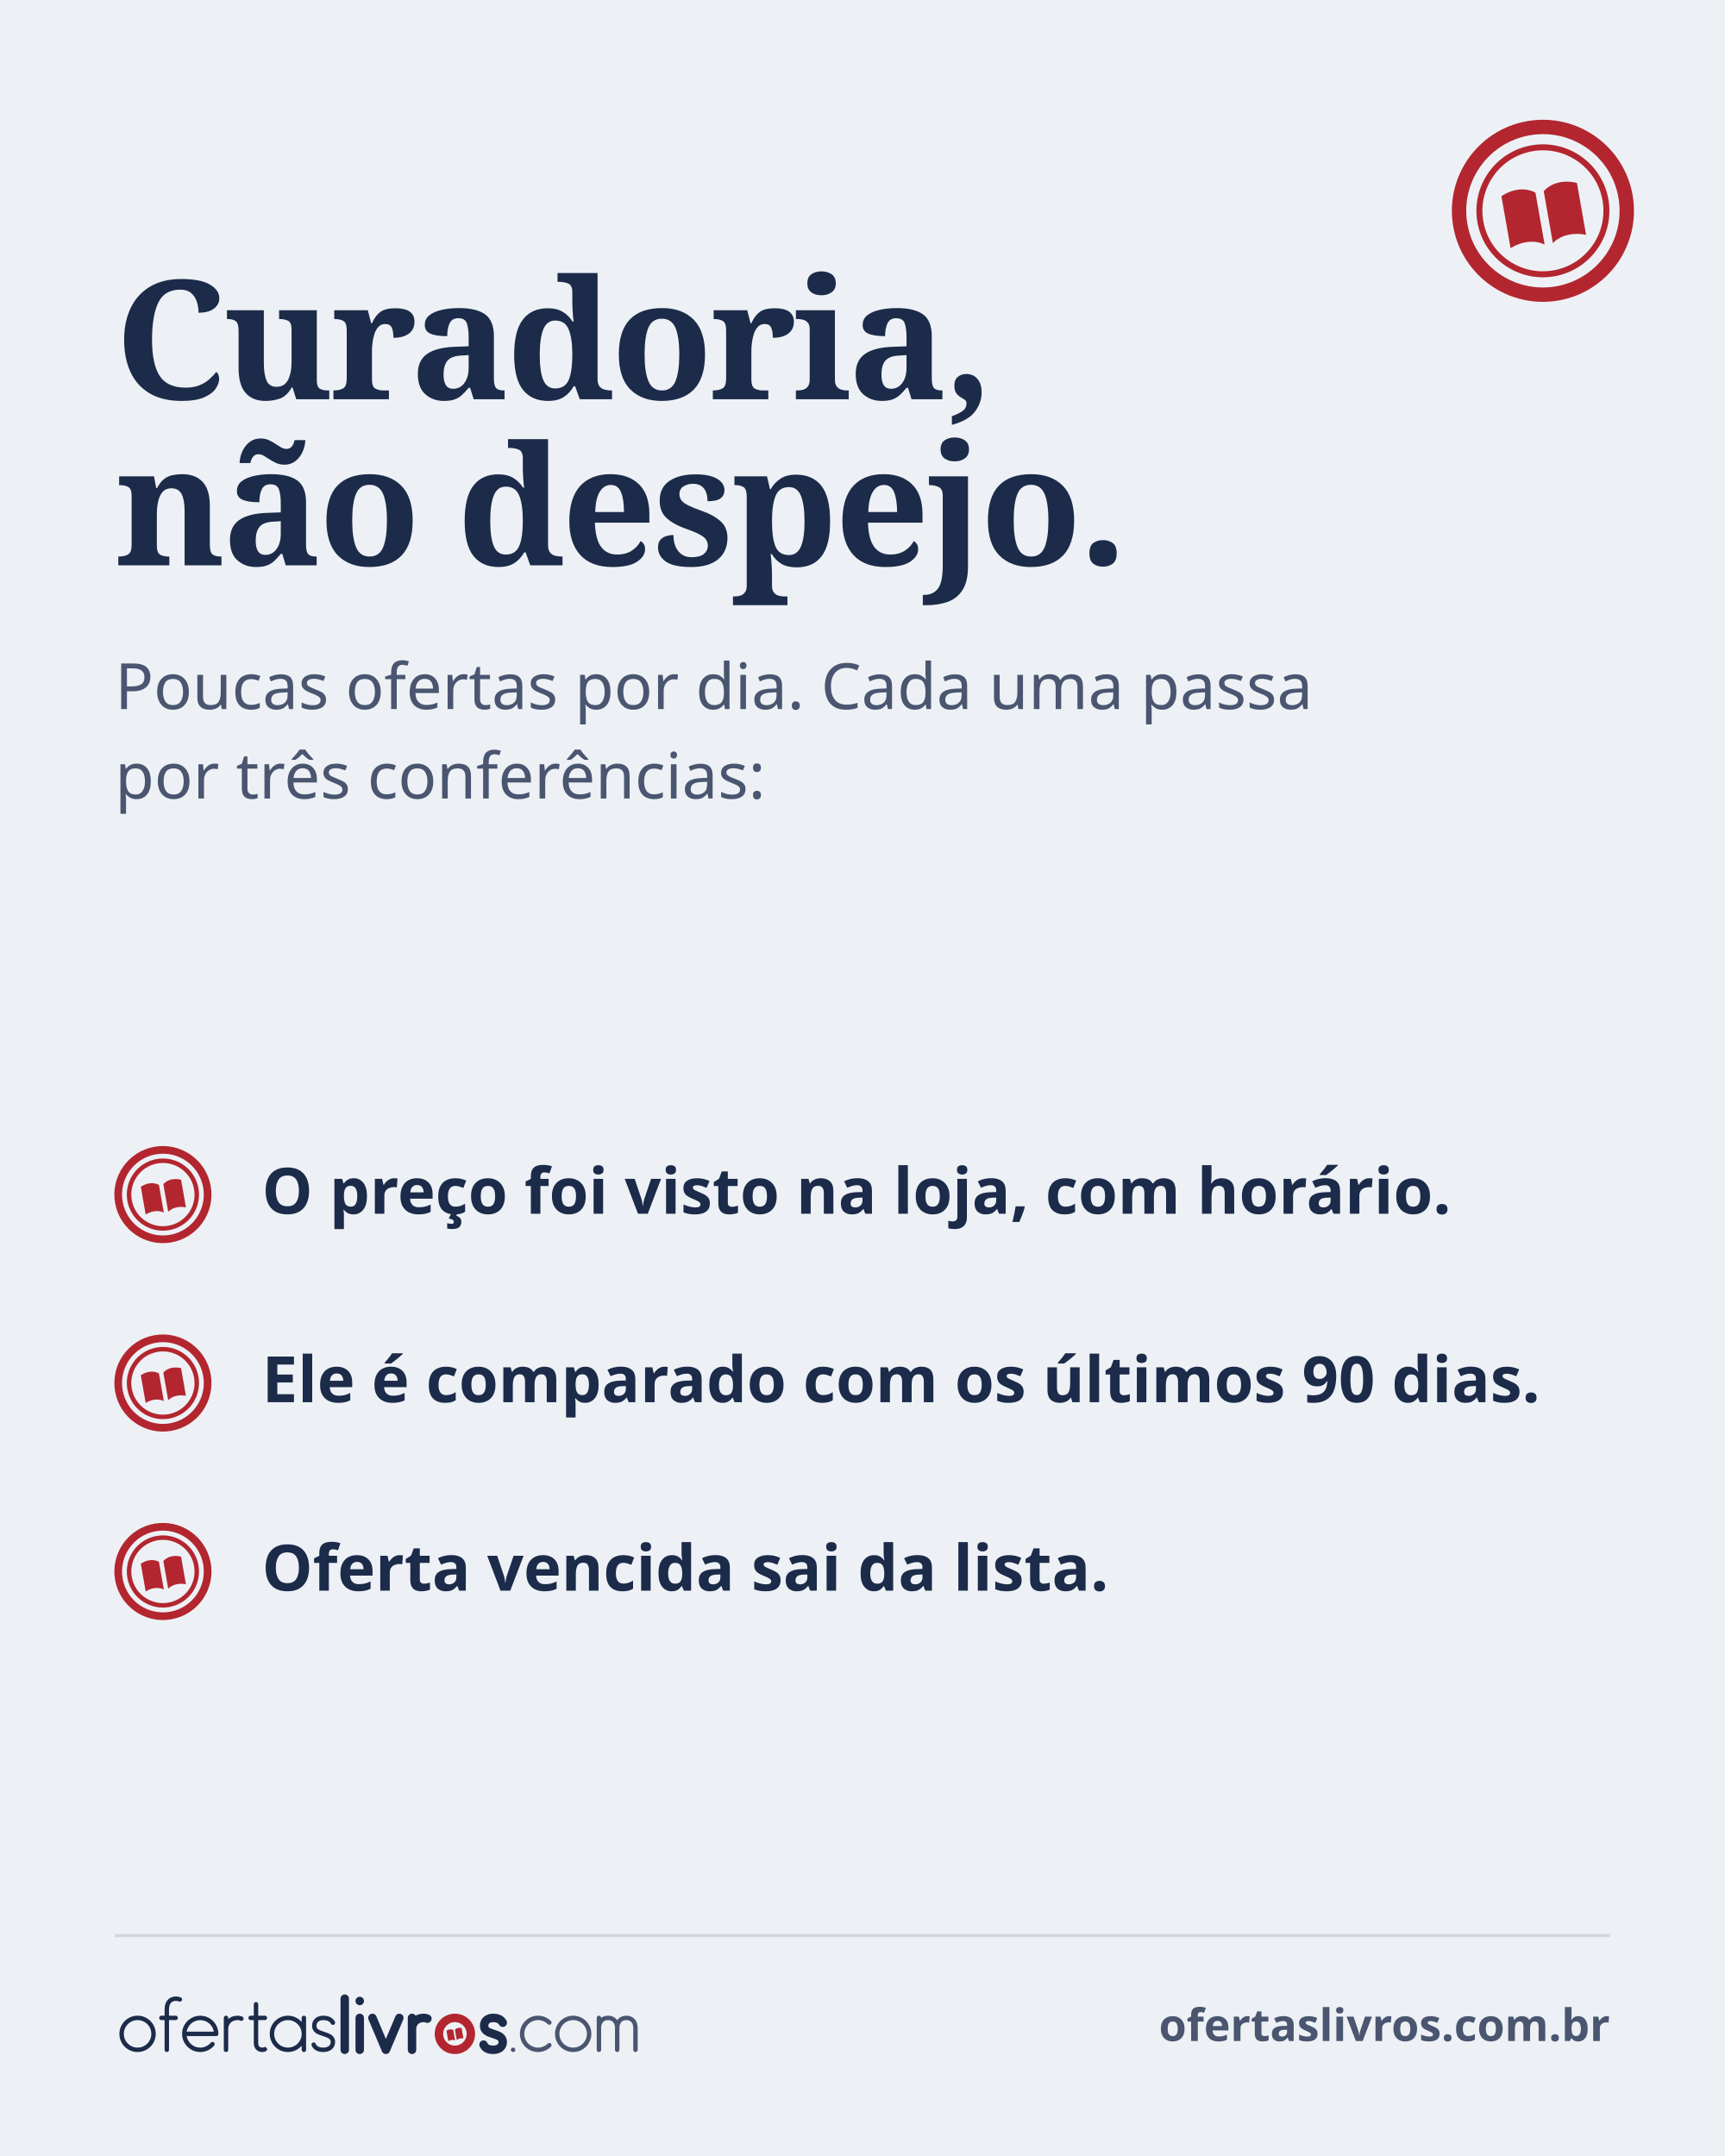
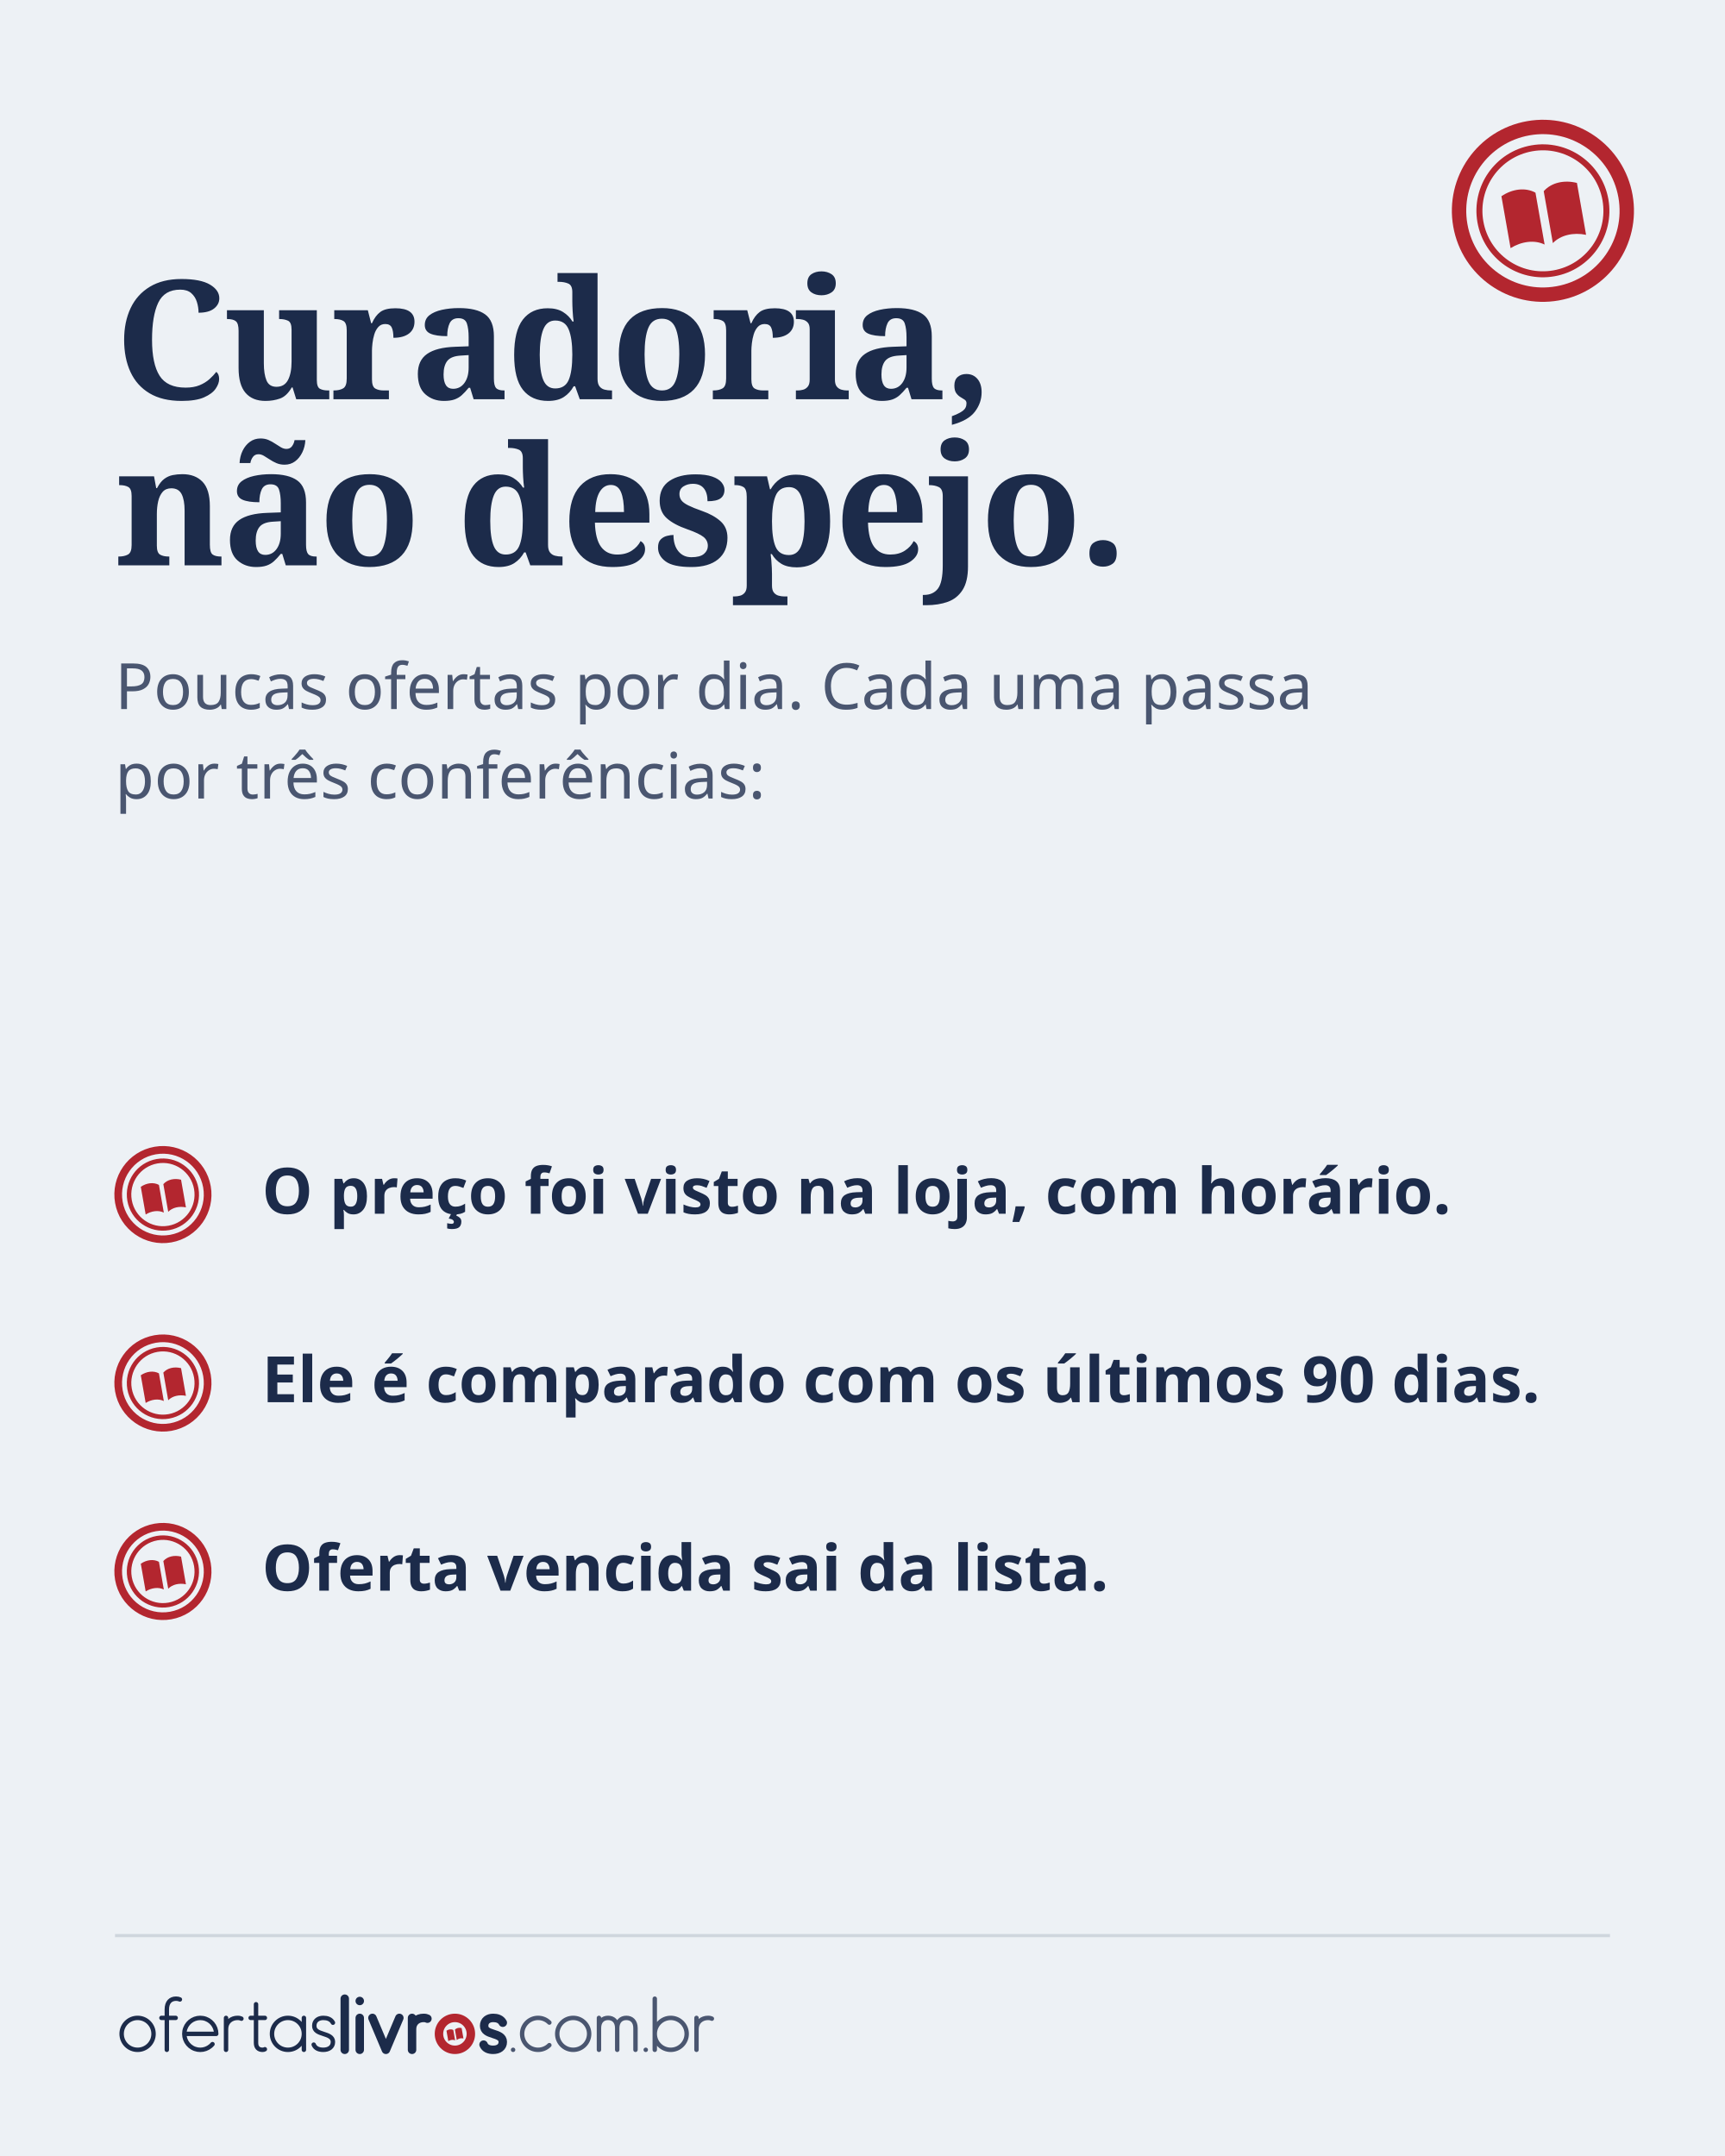
<svg xmlns="http://www.w3.org/2000/svg" width="1080" height="1350" viewBox="0 0 1080 1350" role="img" aria-label="Curadoria, não despejo.">
  <style>
@font-face{font-family:"Fraunces";font-weight:100 900;src:url("../../../../static/fonts/fraunces-latin-full-normal.woff2")}
@font-face{font-family:"Fraunces";font-style:italic;font-weight:100 900;src:url("../../../../static/fonts/fraunces-latin-full-italic.woff2")}
@font-face{font-family:"Outfit";font-weight:100 900;src:url("../../../../static/fonts/outfit-latin-wght-normal.woff2")}
.f{font-family:Fraunces,Charter,Georgia,serif;font-weight:800;font-variation-settings:"SOFT" 100,"WONK" 1;letter-spacing:-.02em}
.fi{font-family:Fraunces,Charter,Georgia,serif;font-style:italic;font-weight:400;font-variation-settings:"SOFT" 100,"WONK" 1}
.s{font-family:Outfit,system-ui,sans-serif}
.up{text-transform:uppercase;letter-spacing:.06em}
</style>
  <rect width="1080" height="1350" fill="#edf1f5" />
  <g transform="translate(906.0 72.0) scale(3.75) rotate(-10 16 16)">
    <circle cx="16" cy="16" r="14" fill="none" stroke="#b3262f" stroke-width="2.4" />
    <circle cx="16" cy="16" r="10.6" fill="none" stroke="#b3262f" stroke-width="1.0" />
    <path fill="#b3262f" d="M9.6 12.4C11.6 11.5 13.8 11.6 15.3 12.8V21.6C13.8 20.5 11.6 20.4 9.6 21.2ZM22.4 12.4C20.4 11.5 18.2 11.6 16.7 12.8V21.6C18.2 20.5 20.4 20.4 22.4 21.2Z" />
  </g>
  <text class="f" x="72" y="250" font-size="104" fill="#1c2b4a" text-anchor="start">
    <tspan x="72" dy="0">Curadoria,</tspan>
    <tspan x="72" dy="104">não despejo.</tspan>
  </text>
  <text class="s" x="72" y="444" font-size="40" fill="#4a5670" font-weight="400" text-anchor="start">
    <tspan x="72" dy="0">Poucas ofertas por dia. Cada uma passa</tspan>
    <tspan x="72" dy="56">por três conferências:</tspan>
  </text>
  <g transform="translate(70.0 716.0) scale(2) rotate(-10 16 16)">
    <circle cx="16" cy="16" r="14" fill="none" stroke="#b3262f" stroke-width="2.4" />
    <circle cx="16" cy="16" r="10.6" fill="none" stroke="#b3262f" stroke-width="1.4" />
    <path fill="#b3262f" d="M9.6 12.4C11.6 11.5 13.8 11.6 15.3 12.8V21.6C13.8 20.5 11.6 20.4 9.6 21.2ZM22.4 12.4C20.4 11.5 18.2 11.6 16.7 12.8V21.6C18.2 20.5 20.4 20.4 22.4 21.2Z" />
  </g>
  <text class="s" x="164" y="760" font-size="40" fill="#1c2b4a" font-weight="600" text-anchor="start">
    <tspan x="164" dy="0">O preço foi visto na loja, com horário.</tspan>
  </text>
  <g transform="translate(70.0 834.0) scale(2) rotate(-10 16 16)">
    <circle cx="16" cy="16" r="14" fill="none" stroke="#b3262f" stroke-width="2.4" />
    <circle cx="16" cy="16" r="10.6" fill="none" stroke="#b3262f" stroke-width="1.4" />
    <path fill="#b3262f" d="M9.6 12.4C11.6 11.5 13.8 11.6 15.3 12.8V21.6C13.8 20.5 11.6 20.4 9.6 21.2ZM22.4 12.4C20.4 11.5 18.2 11.6 16.7 12.8V21.6C18.2 20.5 20.4 20.4 22.4 21.2Z" />
  </g>
  <text class="s" x="164" y="878" font-size="40" fill="#1c2b4a" font-weight="600" text-anchor="start">
    <tspan x="164" dy="0">Ele é comparado com os últimos 90 dias.</tspan>
  </text>
  <g transform="translate(70.0 952.0) scale(2) rotate(-10 16 16)">
    <circle cx="16" cy="16" r="14" fill="none" stroke="#b3262f" stroke-width="2.4" />
    <circle cx="16" cy="16" r="10.6" fill="none" stroke="#b3262f" stroke-width="1.4" />
    <path fill="#b3262f" d="M9.6 12.4C11.6 11.5 13.8 11.6 15.3 12.8V21.6C13.8 20.5 11.6 20.4 9.6 21.2ZM22.4 12.4C20.4 11.5 18.2 11.6 16.7 12.8V21.6C18.2 20.5 20.4 20.4 22.4 21.2Z" />
  </g>
  <text class="s" x="164" y="996" font-size="40" fill="#1c2b4a" font-weight="600" text-anchor="start">
    <tspan x="164" dy="0">Oferta vencida sai da lista.</tspan>
  </text>
  <line x1="72" y1="1212" x2="1008" y2="1212" stroke="#1c2b4a" stroke-opacity=".14" stroke-width="2" />
-   <svg x="72" y="1248" width="330.0" height="39.0" viewBox="-3.4 8.8 274.07 32.4" aria-label="ofertaslivros.com">
+   <svg x="72" y="1248" width="375.2" height="39.0" viewBox="-3.4 8.8 311.6 32.4" aria-label="ofertaslivros.com.br">
    <path d="M 0 30 A 8.3 8.3 0 1 1 16.6 30 A 8.3 8.3 0 1 1 0 30 Z M 23.5 38.3 V 17.3 C 23.5 13.5 25.5 11.7 28.3 11.7 C 29.1 11.7 29.8 11.85 30.3 12.1 M 20.7 21.7 H 28.1 M 32.6 30 H 49.2 A 8.3 8.3 0 1 0 47.26 35.34 M 54.3 21.7 V 38.3 M 54.3 27.5 C 54.3 23.8 57.1 21.7 60.3 21.7 C 61.3 21.7 61.9 21.9 62.3 22.1 M 69.9 14.6 V 34.7 C 69.9 37.1 71.2 38.3 73.3 38.3 C 73.8 38.3 74.2 38.2 74.5 38 M 67.1 21.7 H 74.5 M 78.2 30 A 8.3 8.3 0 1 1 94.8 30 A 8.3 8.3 0 1 1 78.2 30 Z M 94.8 21.7 V 38.3 M 109.9 24.2 C 108.9 22.3 106.9 21.7 104.9 21.7 C 102.2 21.7 100.2 23.2 100.2 25.8 C 100.2 28.4 102.4 29.2 104.9 30 C 107.4 30.8 109.9 31.6 109.9 34.2 C 109.9 36.9 107.7 38.3 104.9 38.3 C 102.7 38.3 100.7 37.6 99.9 35.6" fill="none" stroke="#1c2b4a" stroke-width="2.3" stroke-linecap="round" stroke-linejoin="round" />
    <circle cx="173.35" cy="30" r="8.3" fill="none" stroke="#b3262f" stroke-width="4.4" />
    <path transform="translate(173.35 30.25) rotate(-10) scale(0.625) translate(-16 -16.6)" fill="#b3262f" d="M9.6 12.4C11.6 11.5 13.8 11.6 15.3 12.8V21.6C13.8 20.5 11.6 20.4 9.6 21.2ZM22.4 12.4C20.4 11.5 18.2 11.6 16.7 12.8V21.6C18.2 20.5 20.4 20.4 22.4 21.2Z" />
    <path d="M 116.05 11.7 V 38.3 M 123.85 21.7 V 38.3 M 123.85 12.9 h 0.01 M 130.45 21.7 L 137.45 38.3 L 144.45 21.7 M 151.05 21.7 V 38.3 M 151.05 27.5 C 151.05 23.8 153.85 21.7 157.05 21.7 C 158.05 21.7 158.65 21.9 159.05 22.1 M 198.25 24.2 C 197.25 22.3 195.25 21.7 193.25 21.7 C 190.55 21.7 188.55 23.2 188.55 25.8 C 188.55 28.4 190.75 29.2 193.25 30 C 195.75 30.8 198.25 31.6 198.25 34.2 C 198.25 36.9 196.05 38.3 193.25 38.3 C 191.05 38.3 189.05 37.6 188.25 35.6" fill="none" stroke="#1c2b4a" stroke-width="4.4" stroke-linecap="round" stroke-linejoin="round" />
    <path d="M 203.6 38.3 h 0.01 M 222.47 24.13 A 8.3 8.3 0 1 0 222.47 35.87 M 226.57 30 A 8.3 8.3 0 1 1 243.17 30 A 8.3 8.3 0 1 1 226.57 30 Z M 248.27 21.7 V 38.3 M 248.27 27 C 248.27 23.5 250.27 21.7 253.02 21.7 C 255.77 21.7 257.77 23.5 257.77 27 V 38.3 M 257.77 27 C 257.77 23.5 259.77 21.7 262.52 21.7 C 265.27 21.7 267.27 23.5 267.27 27 V 38.3" fill="none" stroke="#4a5670" stroke-width="2.3" stroke-linecap="round" stroke-linejoin="round" />
+     <path d="M 272.6 38.3 h 0.01 M 277.3 11.7 V 38.3 M 277.3 30 A 8.3 8.3 0 1 1 293.9 30 A 8.3 8.3 0 1 1 277.3 30 Z M 299 21.7 V 38.3 M 299 27.5 C 299 23.8 301.8 21.7 305 21.7 C 306 21.7 306.6 21.9 307 22.1" fill="none" stroke="#4a5670" stroke-width="2.3" stroke-linecap="round" stroke-linejoin="round" />
  </svg>
-   <text class="s" x="1008" y="1278" font-size="28" fill="#4a5670" font-weight="600" text-anchor="end">
-     <tspan x="1008" dy="0">ofertaslivros.com.br</tspan>
-   </text>
</svg>
